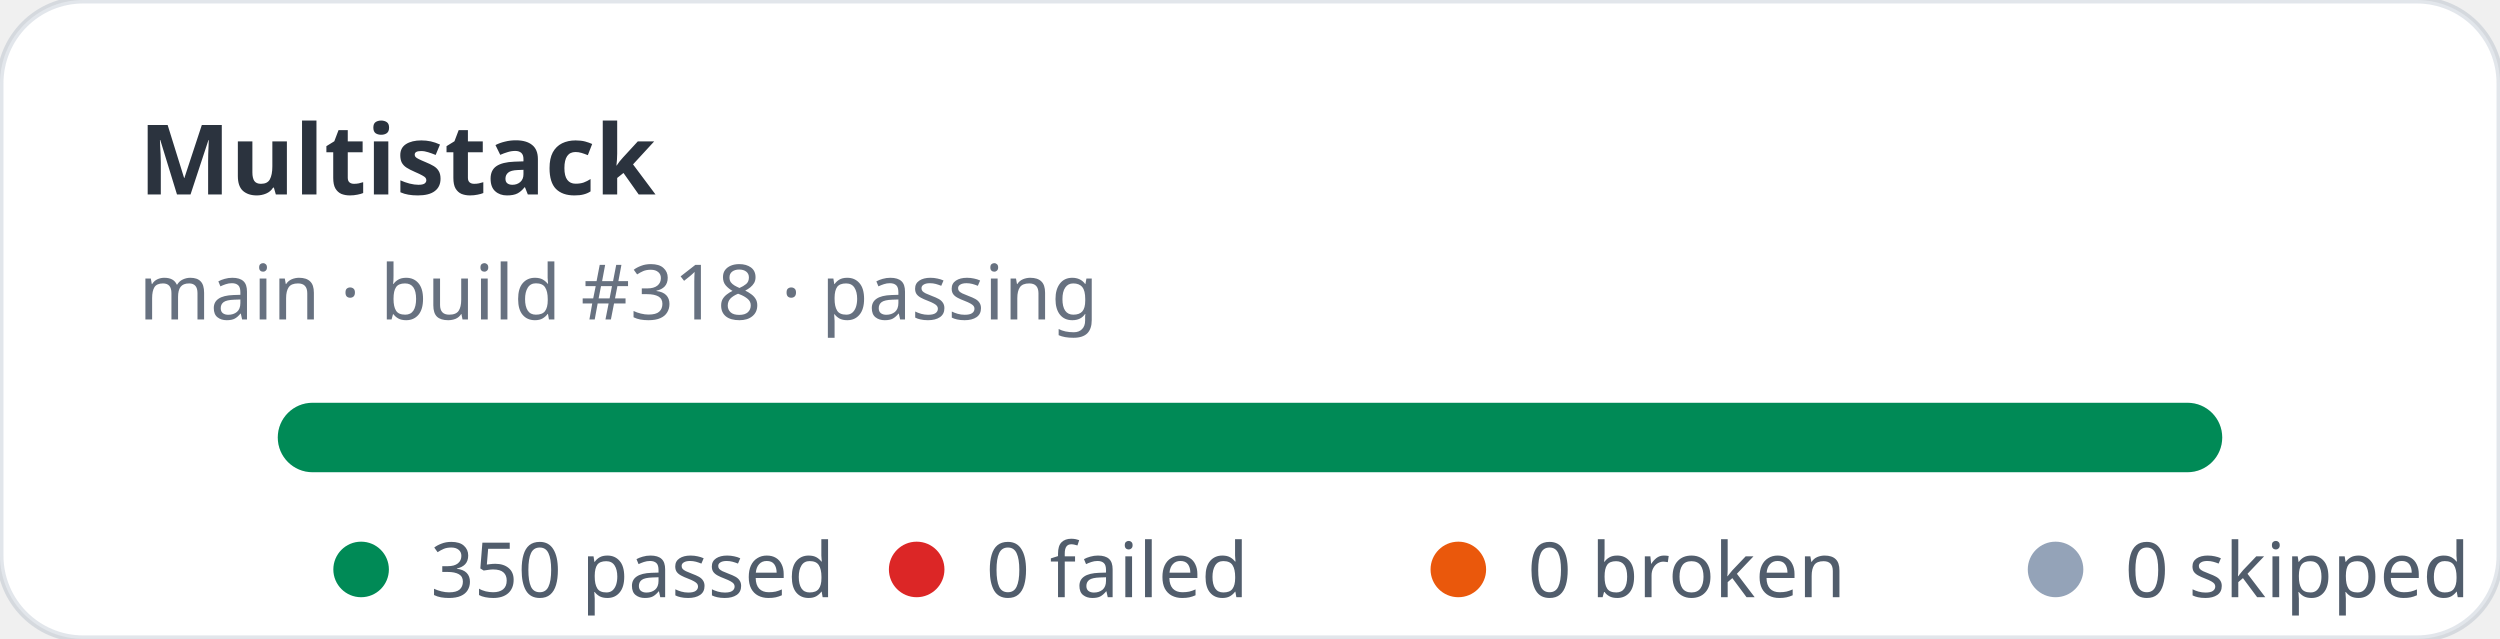
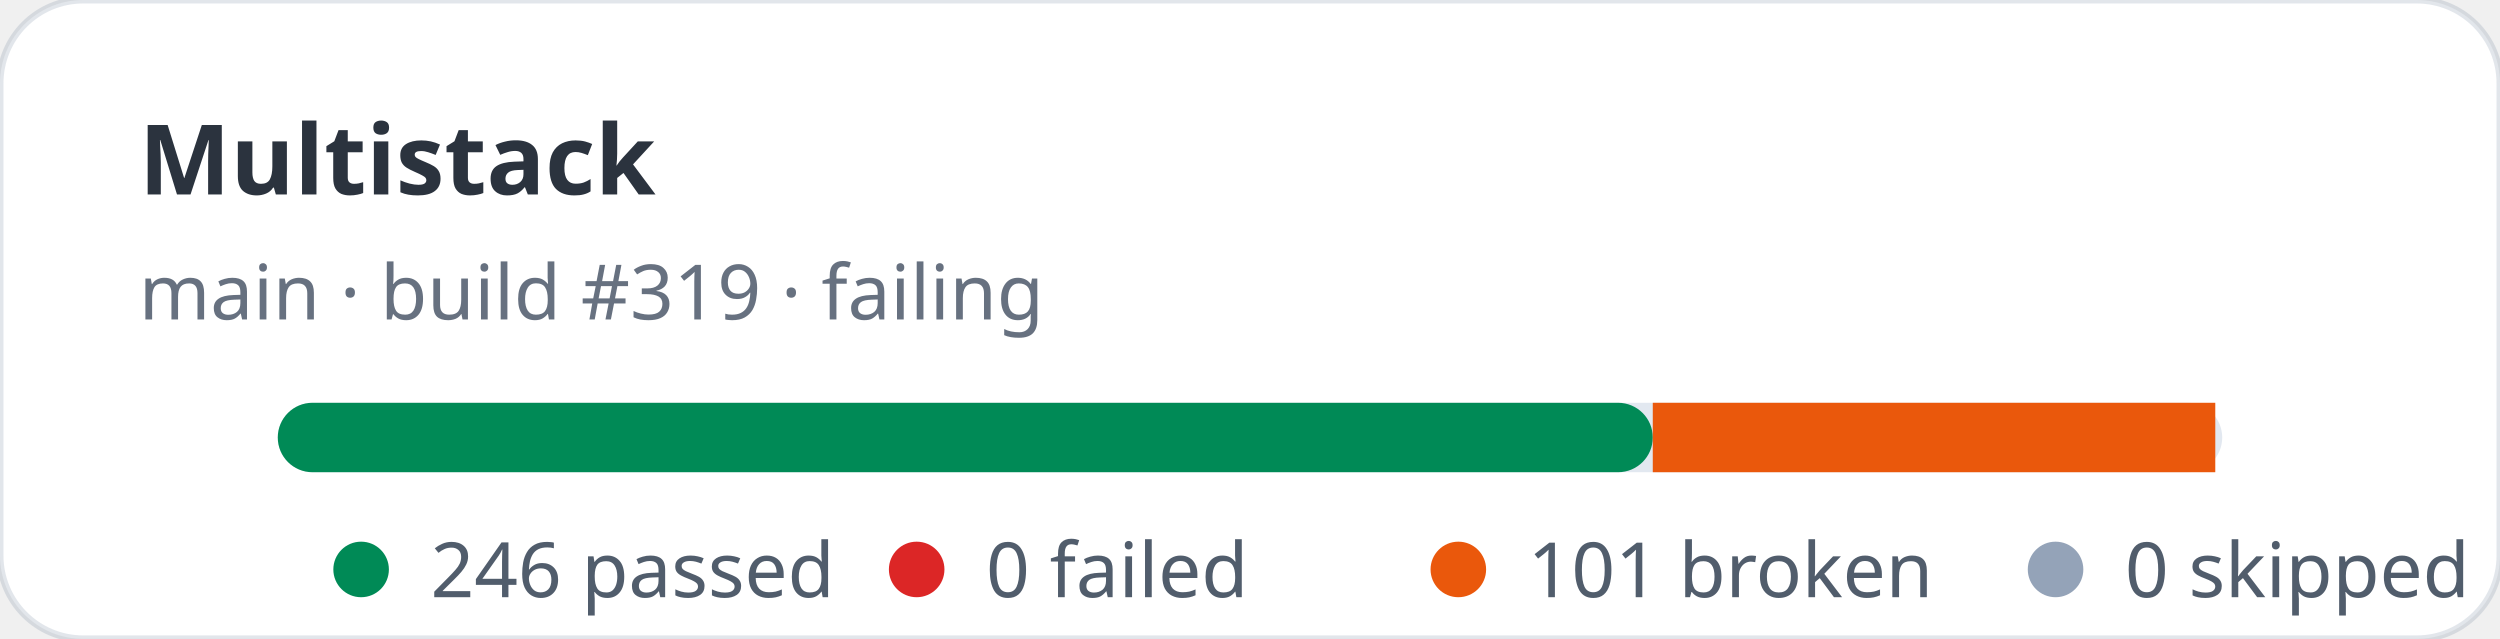
- <svg xmlns="http://www.w3.org/2000/svg" width="360" height="92" viewBox="0 0 360 92" role="img" aria-label="Multistack stats: 350 passed, 0 failed">
+ <svg xmlns="http://www.w3.org/2000/svg" width="360" height="92" viewBox="0 0 360 92" role="img" aria-label="Multistack stats: 246 passed, 0 failed">
  <rect width="360" height="92" rx="12" fill="#ffffff" stroke="rgba(11,48,86,0.12)" />
  <text x="20" y="28" fill="rgba(1,10,24,0.83)" font-family="ui-sans-serif,system-ui,sans-serif" font-size="14" font-weight="700">Multistack</text>
-   <text x="20" y="46" fill="rgba(2,19,44,0.6)" font-family="ui-sans-serif,system-ui,sans-serif" font-size="11">main · build #318 · passing</text>
+   <text x="20" y="46" fill="rgba(2,19,44,0.6)" font-family="ui-sans-serif,system-ui,sans-serif" font-size="11">main · build #319 · failing</text>
  <rect x="40" y="58" width="280" height="10" rx="5" fill="#e2e8f0" />
-   <rect x="40" y="58" width="280" height="10" rx="5" fill="#008a56" />
+   <rect x="40" y="58" width="198" height="10" rx="5" fill="#008a56" />
+   <rect x="238" y="58" width="81" height="10" fill="#ea580c" />
  <g font-family="ui-sans-serif,system-ui,sans-serif" font-size="11" fill="rgba(1,18,40,0.68)">
    <circle cx="52" cy="82" r="4" fill="#008a56" />
-     <text x="62" y="86">350 passed</text>
+     <text x="62" y="86">246 passed</text>
    <circle cx="132" cy="82" r="4" fill="#dc2626" />
    <text x="142" y="86">0 failed</text>
    <circle cx="210" cy="82" r="4" fill="#ea580c" />
-     <text x="220" y="86">0 broken</text>
+     <text x="220" y="86">101 broken</text>
    <circle cx="296" cy="82" r="4" fill="#94a3b8" />
    <text x="306" y="86">0 skipped</text>
  </g>
</svg>
